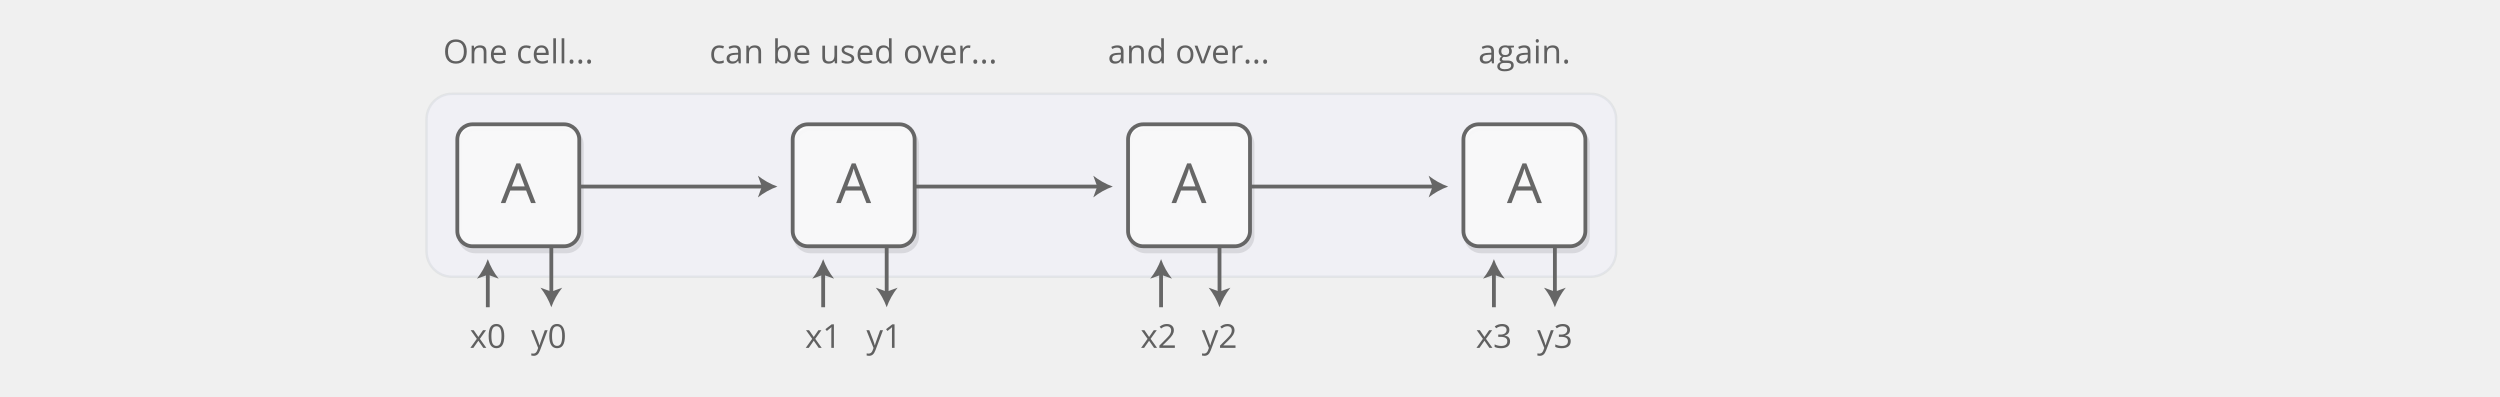
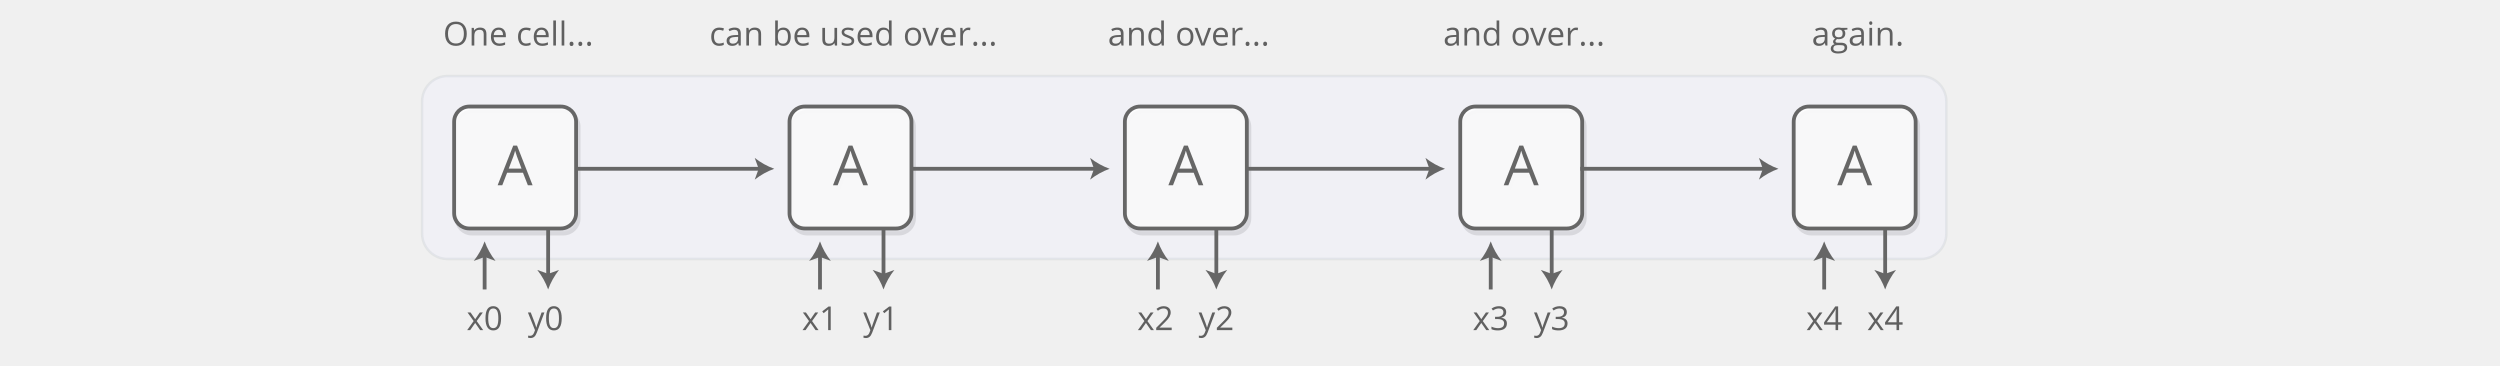
- <svg xmlns="http://www.w3.org/2000/svg" xmlns:xlink="http://www.w3.org/1999/xlink" id="background" width="984" height="156" viewBox="0 0 984 156">
+ <svg xmlns="http://www.w3.org/2000/svg" xmlns:xlink="http://www.w3.org/1999/xlink" id="background" width="984" height="144" viewBox="0 0 984 144">
  <defs>
    <symbol id="rnn-bg" data-name="rnn-bg" viewBox="0 0 49.5 49.5">
      <rect x="0.75" y="0.75" width="48" height="48" rx="6" ry="6" fill="#fff" fill-opacity="0.8" stroke="#666" stroke-width="1.5" />
    </symbol>
    <symbol id="rnn-a" data-name="rnn-a" viewBox="0 0 49.5 49.5">
      <use id="rnn-bg-3" data-name="rnn-bg" width="49.5" height="49.5" xlink:href="#rnn-bg" />
      <path d="M29.77,31.75l-1.93-4.94H21.6l-1.91,4.94H17.86L24,16.14h1.52l6.11,15.61H29.77Zm-2.5-6.57-1.81-4.82q-0.35-.91-0.72-2.24a20.34,20.34,0,0,1-.67,2.24l-1.83,4.82h5Z" fill="#666" />
    </symbol>
  </defs>
  <g id="_Group_" data-name="&lt;Group&gt;">
-     <rect x="167.89" y="36.93" width="468.22" height="72" rx="10" ry="10" fill="#f0f0f5" />
+     <rect x="166.14" y="29.93" width="599.94" height="72" rx="10" ry="10" fill="#f0f0f5" />
    <g opacity="0.1">
-       <rect x="167.89" y="36.93" width="468.22" height="72" rx="10" ry="10" fill="none" stroke="#667780" />
+       <rect x="166.14" y="29.93" width="599.94" height="72" rx="10" ry="10" fill="none" stroke="#667780" />
    </g>
  </g>
  <g id="_Group_2" data-name="&lt;Group&gt;">
    <g opacity="0.1">
-       <rect x="181" y="50.93" width="48" height="48" rx="6" ry="6" opacity="0.8" />
-       <rect x="181" y="50.93" width="48" height="48" rx="6" ry="6" fill="none" stroke="#000" stroke-width="1.5" />
-       <path d="M210,81.93L208.08,77h-6.23l-1.91,4.94h-1.83l6.14-15.61h1.52l6.11,15.61H210Zm-2.5-6.57-1.81-4.82q-0.35-.91-0.72-2.24a20.34,20.34,0,0,1-.67,2.24l-1.83,4.82h5Z" />
+       <rect x="179.75" y="43.93" width="48" height="48" rx="6" ry="6" opacity="0.8" />
+       <rect x="179.75" y="43.93" width="48" height="48" rx="6" ry="6" fill="none" stroke="#000" stroke-width="1.5" />
+       <path d="M208.77,74.93L206.83,70H200.6l-1.91,4.94h-1.83L203,59.32h1.52l6.11,15.61h-1.87Zm-2.5-6.57-1.81-4.82q-0.35-.91-0.72-2.24a20.34,20.34,0,0,1-.67,2.24l-1.83,4.82h5Z" />
    </g>
-     <use width="49.5" height="49.5" transform="translate(179.25 48.18)" xlink:href="#rnn-a" />
+     <use width="49.5" height="49.5" transform="translate(178 41.18)" xlink:href="#rnn-a" />
  </g>
  <g>
    <g opacity="0.1">
-       <rect x="313" y="50.93" width="48" height="48" rx="6" ry="6" opacity="0.8" />
-       <rect x="313" y="50.93" width="48" height="48" rx="6" ry="6" fill="none" stroke="#000" stroke-width="1.5" />
-       <path d="M342,81.93L340.08,77h-6.23l-1.91,4.94h-1.83l6.14-15.61h1.52l6.11,15.61H342Zm-2.5-6.57-1.81-4.82q-0.35-.91-0.72-2.24a20.34,20.34,0,0,1-.67,2.24l-1.83,4.82h5Z" />
+       <rect x="311.75" y="43.93" width="48" height="48" rx="6" ry="6" opacity="0.8" />
+       <rect x="311.75" y="43.93" width="48" height="48" rx="6" ry="6" fill="none" stroke="#000" stroke-width="1.5" />
+       <path d="M340.77,74.93L338.83,70H332.6l-1.91,4.94h-1.83L335,59.32h1.52l6.11,15.61h-1.87Zm-2.5-6.57-1.81-4.82q-0.35-.91-0.72-2.24a20.34,20.34,0,0,1-.67,2.24l-1.83,4.82h5Z" />
    </g>
-     <use width="49.5" height="49.5" transform="translate(311.25 48.18)" xlink:href="#rnn-a" />
+     <use width="49.5" height="49.5" transform="translate(310 41.18)" xlink:href="#rnn-a" />
  </g>
  <g id="_Group_3" data-name="&lt;Group&gt;">
    <g opacity="0.1">
-       <rect x="445" y="50.93" width="48" height="48" rx="6" ry="6" opacity="0.8" />
-       <rect x="445" y="50.93" width="48" height="48" rx="6" ry="6" fill="none" stroke="#000" stroke-width="1.5" />
-       <path d="M474,81.93L472.08,77h-6.23l-1.91,4.94h-1.83l6.14-15.61h1.52l6.11,15.61H474Zm-2.5-6.57-1.81-4.82q-0.35-.91-0.72-2.24a20.34,20.34,0,0,1-.67,2.24l-1.83,4.82h5Z" />
+       <rect x="443.75" y="43.93" width="48" height="48" rx="6" ry="6" opacity="0.8" />
+       <rect x="443.75" y="43.93" width="48" height="48" rx="6" ry="6" fill="none" stroke="#000" stroke-width="1.5" />
+       <path d="M472.77,74.93L470.83,70H464.6l-1.91,4.94h-1.83L467,59.32h1.52l6.11,15.61h-1.87Zm-2.5-6.57-1.81-4.82q-0.35-.91-0.72-2.24a20.34,20.34,0,0,1-.67,2.24l-1.83,4.82h5Z" />
    </g>
-     <use width="49.5" height="49.5" transform="translate(443.25 48.18)" xlink:href="#rnn-a" />
+     <use width="49.5" height="49.5" transform="translate(442 41.18)" xlink:href="#rnn-a" />
  </g>
  <g id="_Group_4" data-name="&lt;Group&gt;">
    <g opacity="0.1">
-       <rect x="577" y="50.93" width="48" height="48" rx="6" ry="6" opacity="0.8" />
-       <rect x="577" y="50.93" width="48" height="48" rx="6" ry="6" fill="none" stroke="#000" stroke-width="1.5" />
-       <path d="M606,81.93L604.08,77h-6.23l-1.91,4.94h-1.83l6.14-15.61h1.52l6.11,15.61H606Zm-2.5-6.57-1.81-4.82q-0.35-.91-0.72-2.24a20.34,20.34,0,0,1-.67,2.24l-1.83,4.82h5Z" />
+       <rect x="575.75" y="43.93" width="48" height="48" rx="6" ry="6" opacity="0.8" />
+       <rect x="575.75" y="43.93" width="48" height="48" rx="6" ry="6" fill="none" stroke="#000" stroke-width="1.5" />
+       <path d="M604.77,74.93L602.83,70H596.6l-1.91,4.94h-1.83L599,59.32h1.52l6.11,15.61h-1.87Zm-2.5-6.57-1.81-4.82q-0.35-.91-0.72-2.24a20.34,20.34,0,0,1-.67,2.24l-1.83,4.82h5Z" />
    </g>
-     <use width="49.5" height="49.5" transform="translate(575.25 48.18)" xlink:href="#rnn-a" />
+     <use width="49.5" height="49.5" transform="translate(574 41.18)" xlink:href="#rnn-a" />
  </g>
-   <text transform="translate(184.88 136.93)" opacity="0.6" font-size="13" font-family="Open Sans">x0</text>
-   <text transform="translate(209.01 136.93)" opacity="0.6" font-size="13" font-family="Open Sans">y0</text>
-   <text transform="translate(316.88 136.93)" opacity="0.6" font-size="13" font-family="Open Sans">x1</text>
-   <text transform="translate(341.01 136.93)" opacity="0.6" font-size="13" font-family="Open Sans">y1</text>
-   <text transform="translate(448.88 136.93)" opacity="0.6" font-size="13" font-family="Open Sans">x2</text>
-   <text transform="translate(473.01 136.93)" opacity="0.6" font-size="13" font-family="Open Sans">y2</text>
-   <text transform="translate(580.88 136.93)" opacity="0.6" font-size="13" font-family="Open Sans">x3</text>
-   <text transform="translate(605.01 136.93)" opacity="0.6" font-size="13" font-family="Open Sans">y3</text>
+   <g id="_Group_5" data-name="&lt;Group&gt;">
+     <g opacity="0.1">
+       <rect x="707" y="43.93" width="48" height="48" rx="6" ry="6" opacity="0.8" />
+       <rect x="707" y="43.93" width="48" height="48" rx="6" ry="6" fill="none" stroke="#000" stroke-width="1.5" />
+       <path d="M736,74.93L734.08,70h-6.23l-1.91,4.94h-1.83l6.14-15.61h1.52l6.11,15.61H736Zm-2.5-6.57-1.81-4.82q-0.35-.91-0.72-2.24a20.34,20.34,0,0,1-.67,2.24l-1.83,4.82h5Z" />
+     </g>
+     <use width="49.5" height="49.5" transform="translate(705.25 41.18)" xlink:href="#rnn-a" />
+   </g>
+   <text transform="translate(183.63 129.93)" opacity="0.6" font-size="13" font-family="Open Sans">x0</text>
+   <text transform="translate(207.76 129.93)" opacity="0.6" font-size="13" font-family="Open Sans">y0</text>
+   <text transform="translate(315.63 129.93)" opacity="0.6" font-size="13" font-family="Open Sans">x1</text>
+   <text transform="translate(339.76 129.93)" opacity="0.6" font-size="13" font-family="Open Sans">y1</text>
+   <text transform="translate(447.63 129.93)" opacity="0.6" font-size="13" font-family="Open Sans">x2</text>
+   <text transform="translate(471.76 129.93)" opacity="0.6" font-size="13" font-family="Open Sans">y2</text>
+   <text transform="translate(579.63 129.93)" opacity="0.6" font-size="13" font-family="Open Sans">x3</text>
+   <text transform="translate(603.76 129.93)" opacity="0.6" font-size="13" font-family="Open Sans">y3</text>
  <g opacity="0.6">
-     <text transform="translate(174.39 24.93)" font-size="13" font-family="Open Sans">One cell...</text>
+     <text transform="translate(174.39 17.93)" font-size="13" font-family="Open Sans">One cell...</text>
  </g>
  <g opacity="0.6">
-     <text transform="translate(279.21 24.93)" font-size="13" font-family="Open Sans">can be used over...</text>
+     <text transform="translate(279.21 17.93)" font-size="13" font-family="Open Sans">can be used over...</text>
  </g>
  <g opacity="0.6">
-     <text transform="translate(436.05 24.93)" font-size="13" font-family="Open Sans">and over...</text>
+     <text transform="translate(436.05 17.93)" font-size="13" font-family="Open Sans">and over...</text>
  </g>
  <g opacity="0.6">
-     <text transform="translate(581.85 24.93)" font-size="13" font-family="Open Sans">again.</text>
+     <text transform="translate(568.05 17.93)" font-size="13" font-family="Open Sans">and over...</text>
  </g>
  <g>
-     <g>
-       <line x1="228" y1="73.43" x2="300.57" y2="73.43" fill="none" stroke="#666" stroke-miterlimit="10" stroke-width="1.5" />
-       <path d="M306,73.43a27.2,27.2,0,0,0-7.69,4.28l1.55-4.28-1.55-4.28A27.18,27.18,0,0,0,306,73.43Z" fill="#666" />
-     </g>
-     <g>
-       <line x1="192" y1="120.93" x2="192" y2="107.43" fill="none" stroke="#666" stroke-miterlimit="10" stroke-width="1.5" />
-       <path d="M192,102a27.2,27.2,0,0,0,4.28,7.69L192,108.14l-4.28,1.55A27.18,27.18,0,0,0,192,102Z" fill="#666" />
-     </g>
-     <g>
-       <line x1="217" y1="96.43" x2="217" y2="115.5" fill="none" stroke="#666" stroke-miterlimit="10" stroke-width="1.5" />
-       <path d="M217,120.93a27.2,27.2,0,0,0-4.28-7.69l4.28,1.55,4.28-1.55A27.18,27.18,0,0,0,217,120.93Z" fill="#666" />
-     </g>
-     <g>
-       <line x1="324" y1="120.93" x2="324" y2="107.43" fill="none" stroke="#666" stroke-miterlimit="10" stroke-width="1.5" />
-       <path d="M324,102a27.2,27.2,0,0,0,4.28,7.69L324,108.14l-4.28,1.55A27.18,27.18,0,0,0,324,102Z" fill="#666" />
-     </g>
-     <g>
-       <line x1="349" y1="96.43" x2="349" y2="115.5" fill="none" stroke="#666" stroke-miterlimit="10" stroke-width="1.5" />
-       <path d="M349,120.93a27.2,27.2,0,0,0-4.28-7.69l4.28,1.55,4.28-1.55A27.18,27.18,0,0,0,349,120.93Z" fill="#666" />
-     </g>
-     <g>
-       <line x1="457" y1="120.93" x2="457" y2="107.43" fill="none" stroke="#666" stroke-miterlimit="10" stroke-width="1.5" />
-       <path d="M457,102a27.2,27.2,0,0,0,4.28,7.69L457,108.14l-4.28,1.55A27.18,27.18,0,0,0,457,102Z" fill="#666" />
-     </g>
-     <g>
-       <line x1="480" y1="96.43" x2="480" y2="115.5" fill="none" stroke="#666" stroke-miterlimit="10" stroke-width="1.5" />
-       <path d="M480,120.93a27.2,27.2,0,0,0-4.28-7.69l4.28,1.55,4.28-1.55A27.18,27.18,0,0,0,480,120.93Z" fill="#666" />
-     </g>
-     <g>
-       <line x1="588" y1="120.93" x2="588" y2="107.43" fill="none" stroke="#666" stroke-miterlimit="10" stroke-width="1.5" />
-       <path d="M588,102a27.2,27.2,0,0,0,4.28,7.69L588,108.14l-4.28,1.55A27.18,27.18,0,0,0,588,102Z" fill="#666" />
-     </g>
-     <g>
-       <line x1="612" y1="96.43" x2="612" y2="115.5" fill="none" stroke="#666" stroke-miterlimit="10" stroke-width="1.5" />
-       <path d="M612,120.93a27.2,27.2,0,0,0-4.28-7.69l4.28,1.55,4.28-1.55A27.18,27.18,0,0,0,612,120.93Z" fill="#666" />
-     </g>
-     <g>
-       <line x1="360" y1="73.43" x2="432.57" y2="73.43" fill="none" stroke="#666" stroke-miterlimit="10" stroke-width="1.5" />
-       <path d="M438,73.43a27.2,27.2,0,0,0-7.69,4.28l1.55-4.28-1.55-4.28A27.18,27.18,0,0,0,438,73.43Z" fill="#666" />
-     </g>
-     <g>
-       <line x1="492" y1="73.43" x2="564.57" y2="73.43" fill="none" stroke="#666" stroke-miterlimit="10" stroke-width="1.5" />
-       <path d="M570,73.43a27.2,27.2,0,0,0-7.69,4.28l1.55-4.28-1.55-4.28A27.18,27.18,0,0,0,570,73.43Z" fill="#666" />
-     </g>
+     <line x1="226.75" y1="66.43" x2="299.32" y2="66.43" fill="none" stroke="#666" stroke-miterlimit="10" stroke-width="1.5" />
+     <path d="M304.75,66.43a27.2,27.2,0,0,0-7.69,4.28l1.55-4.28-1.55-4.28A27.18,27.18,0,0,0,304.75,66.43Z" fill="#666" />
+   </g>
+   <g>
+     <line x1="190.75" y1="113.93" x2="190.75" y2="100.43" fill="none" stroke="#666" stroke-miterlimit="10" stroke-width="1.5" />
+     <path d="M190.75,95a27.2,27.2,0,0,0,4.28,7.69l-4.28-1.55-4.28,1.55A27.18,27.18,0,0,0,190.75,95Z" fill="#666" />
+   </g>
+   <g>
+     <line x1="215.75" y1="89.43" x2="215.75" y2="108.5" fill="none" stroke="#666" stroke-miterlimit="10" stroke-width="1.5" />
+     <path d="M215.75,113.93a27.2,27.2,0,0,0-4.28-7.69l4.28,1.55,4.28-1.55A27.18,27.18,0,0,0,215.75,113.93Z" fill="#666" />
+   </g>
+   <g>
+     <line x1="322.75" y1="113.93" x2="322.75" y2="100.43" fill="none" stroke="#666" stroke-miterlimit="10" stroke-width="1.5" />
+     <path d="M322.75,95a27.2,27.2,0,0,0,4.28,7.69l-4.28-1.55-4.28,1.55A27.18,27.18,0,0,0,322.75,95Z" fill="#666" />
+   </g>
+   <g>
+     <line x1="347.75" y1="89.43" x2="347.75" y2="108.5" fill="none" stroke="#666" stroke-miterlimit="10" stroke-width="1.5" />
+     <path d="M347.75,113.93a27.2,27.2,0,0,0-4.28-7.69l4.28,1.55,4.28-1.55A27.18,27.18,0,0,0,347.75,113.93Z" fill="#666" />
+   </g>
+   <g>
+     <line x1="455.75" y1="113.93" x2="455.75" y2="100.43" fill="none" stroke="#666" stroke-miterlimit="10" stroke-width="1.5" />
+     <path d="M455.75,95a27.2,27.2,0,0,0,4.28,7.69l-4.28-1.55-4.28,1.55A27.18,27.18,0,0,0,455.75,95Z" fill="#666" />
+   </g>
+   <g>
+     <line x1="478.75" y1="89.43" x2="478.75" y2="108.5" fill="none" stroke="#666" stroke-miterlimit="10" stroke-width="1.5" />
+     <path d="M478.75,113.93a27.2,27.2,0,0,0-4.28-7.69l4.28,1.55,4.28-1.55A27.18,27.18,0,0,0,478.75,113.93Z" fill="#666" />
+   </g>
+   <g>
+     <line x1="586.75" y1="113.93" x2="586.75" y2="100.43" fill="none" stroke="#666" stroke-miterlimit="10" stroke-width="1.5" />
+     <path d="M586.75,95a27.2,27.2,0,0,0,4.28,7.69l-4.28-1.55-4.28,1.55A27.18,27.18,0,0,0,586.75,95Z" fill="#666" />
+   </g>
+   <g>
+     <line x1="610.75" y1="89.43" x2="610.75" y2="108.5" fill="none" stroke="#666" stroke-miterlimit="10" stroke-width="1.5" />
+     <path d="M610.75,113.93a27.2,27.2,0,0,0-4.28-7.69l4.28,1.55,4.28-1.55A27.18,27.18,0,0,0,610.75,113.93Z" fill="#666" />
+   </g>
+   <g>
+     <line x1="358.75" y1="66.43" x2="431.32" y2="66.43" fill="none" stroke="#666" stroke-miterlimit="10" stroke-width="1.5" />
+     <path d="M436.75,66.43a27.2,27.2,0,0,0-7.69,4.28l1.55-4.28-1.55-4.28A27.18,27.18,0,0,0,436.75,66.43Z" fill="#666" />
+   </g>
+   <g>
+     <line x1="490.75" y1="66.43" x2="563.32" y2="66.43" fill="none" stroke="#666" stroke-miterlimit="10" stroke-width="1.5" />
+     <path d="M568.75,66.43a27.2,27.2,0,0,0-7.69,4.28l1.55-4.28-1.55-4.28A27.18,27.18,0,0,0,568.75,66.43Z" fill="#666" />
+   </g>
+   <text transform="translate(710.88 129.93)" opacity="0.6" font-size="13" font-family="Open Sans">x4</text>
+   <text transform="translate(734.88 129.93)" opacity="0.6" font-size="13" font-family="Open Sans">x4</text>
+   <g opacity="0.6">
+     <text transform="translate(713.1 17.93)" font-size="13" font-family="Open Sans">again.</text>
+   </g>
+   <g>
+     <line x1="718" y1="113.93" x2="718" y2="100.43" fill="none" stroke="#666" stroke-miterlimit="10" stroke-width="1.5" />
+     <path d="M718,95a27.2,27.2,0,0,0,4.28,7.69L718,101.14l-4.28,1.55A27.18,27.18,0,0,0,718,95Z" fill="#666" />
+   </g>
+   <g>
+     <line x1="742" y1="89.43" x2="742" y2="108.5" fill="none" stroke="#666" stroke-miterlimit="10" stroke-width="1.5" />
+     <path d="M742,113.93a27.2,27.2,0,0,0-4.28-7.69l4.28,1.55,4.28-1.55A27.18,27.18,0,0,0,742,113.93Z" fill="#666" />
+   </g>
+   <g>
+     <line x1="622" y1="66.43" x2="694.57" y2="66.43" fill="none" stroke="#666" stroke-miterlimit="10" stroke-width="1.5" />
+     <path d="M700,66.43a27.2,27.2,0,0,0-7.69,4.28l1.55-4.28-1.55-4.28A27.18,27.18,0,0,0,700,66.43Z" fill="#666" />
  </g>
</svg>
